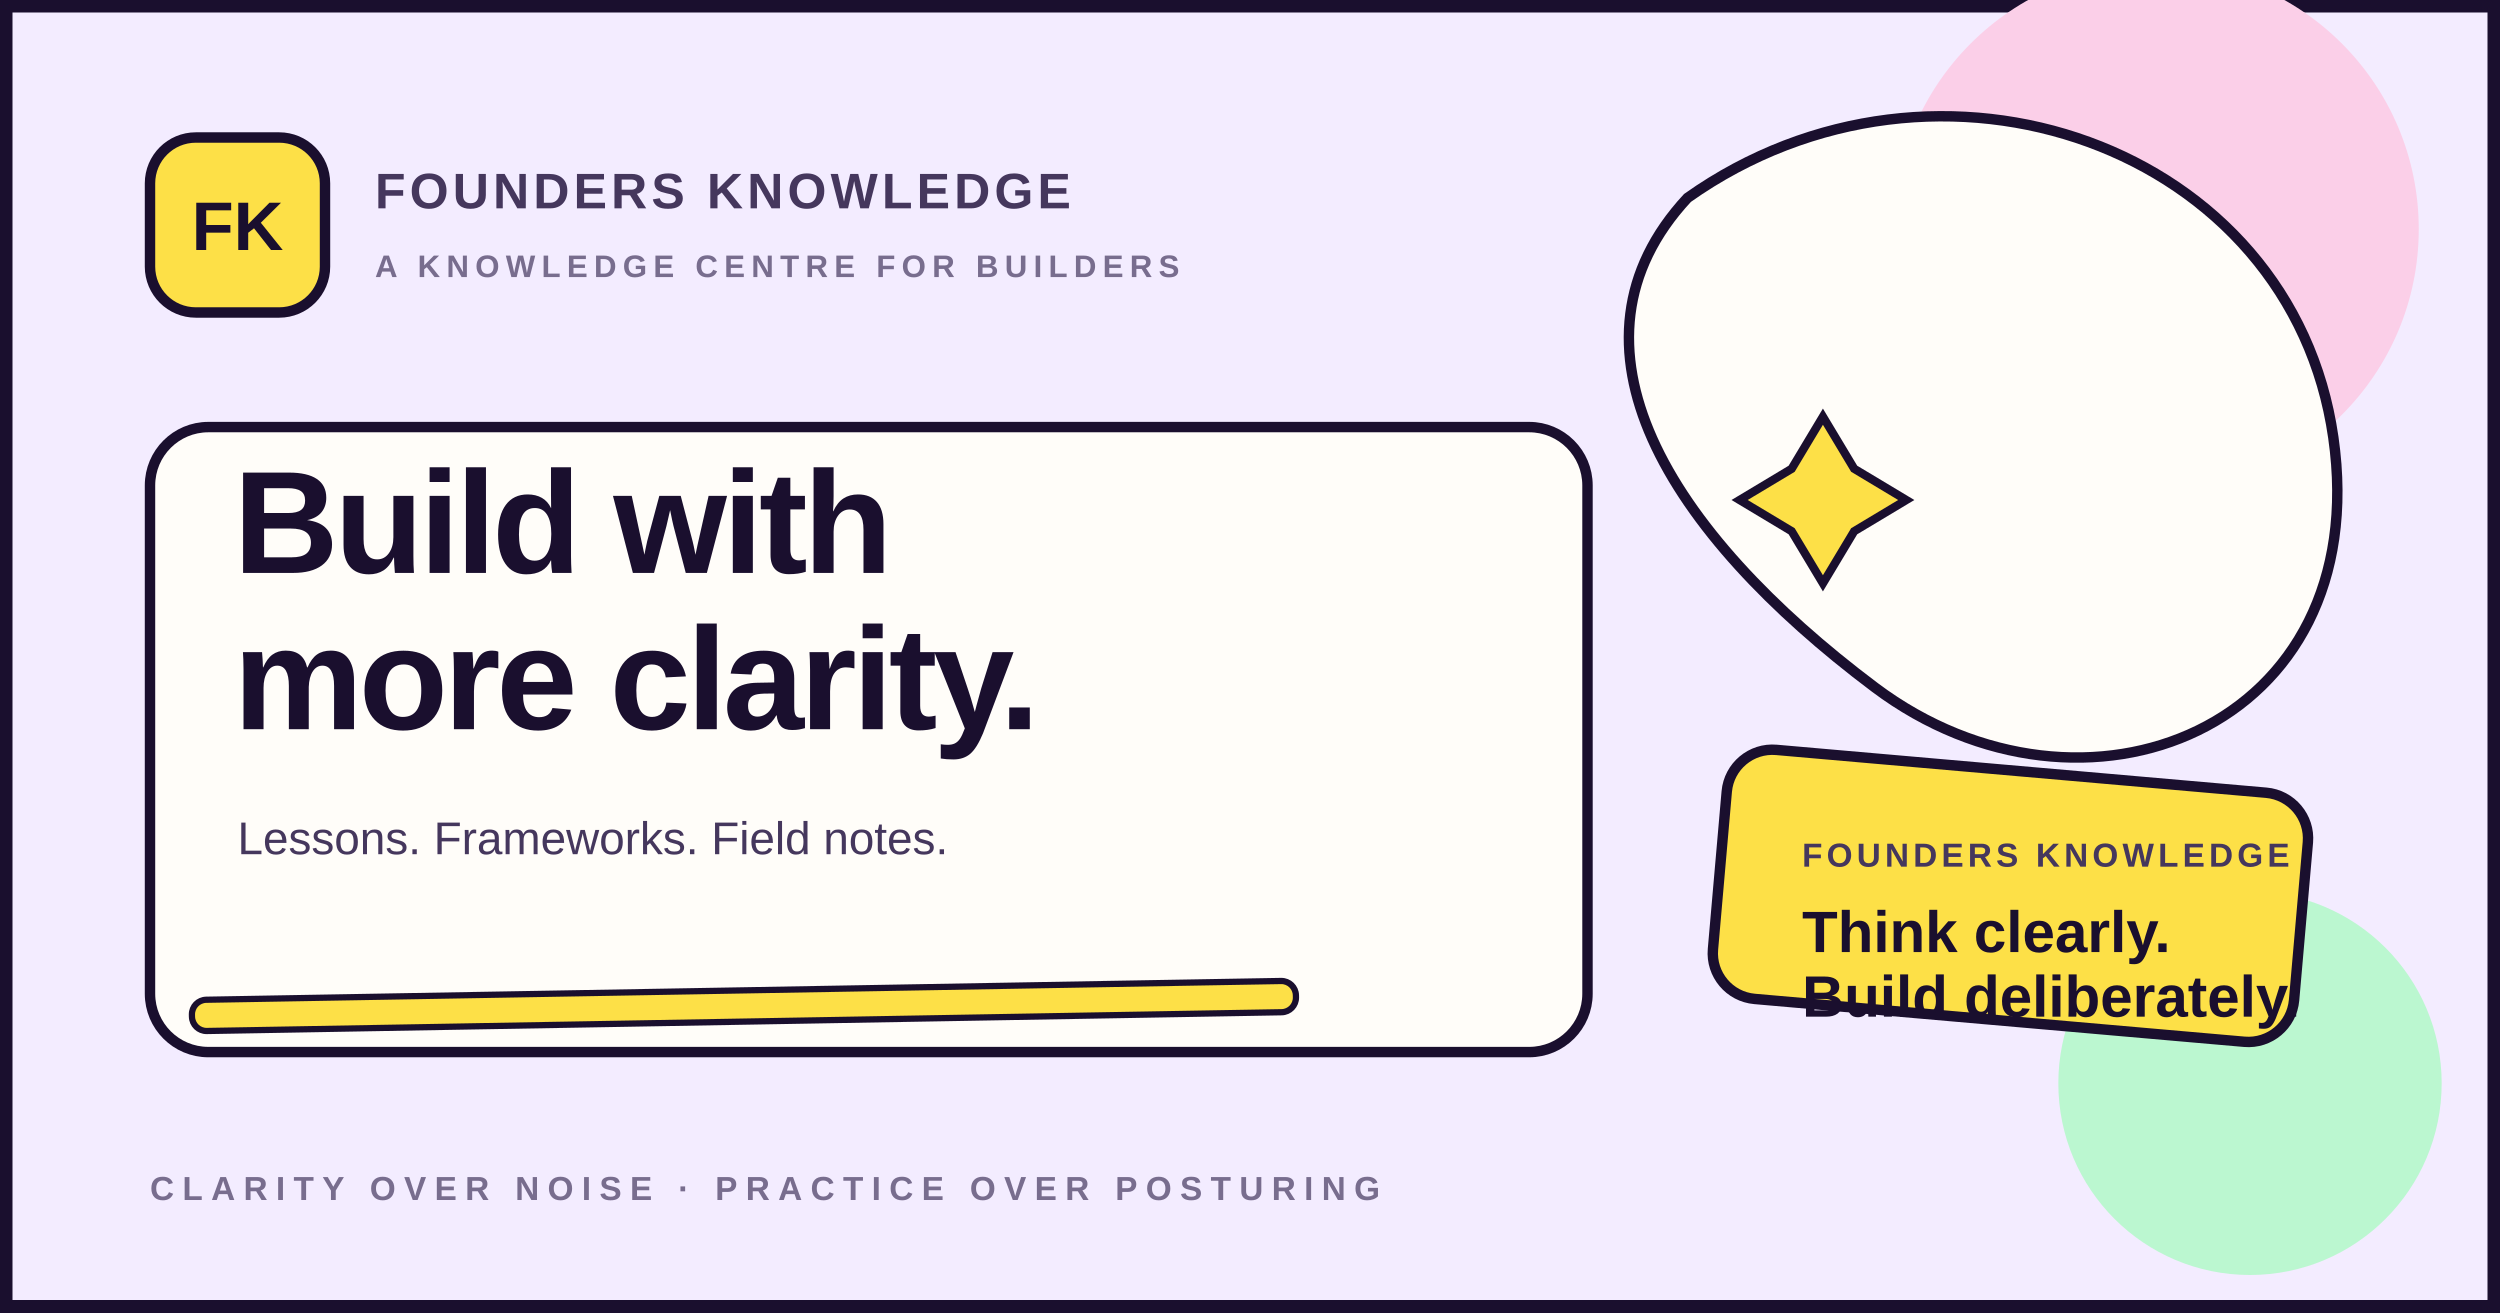
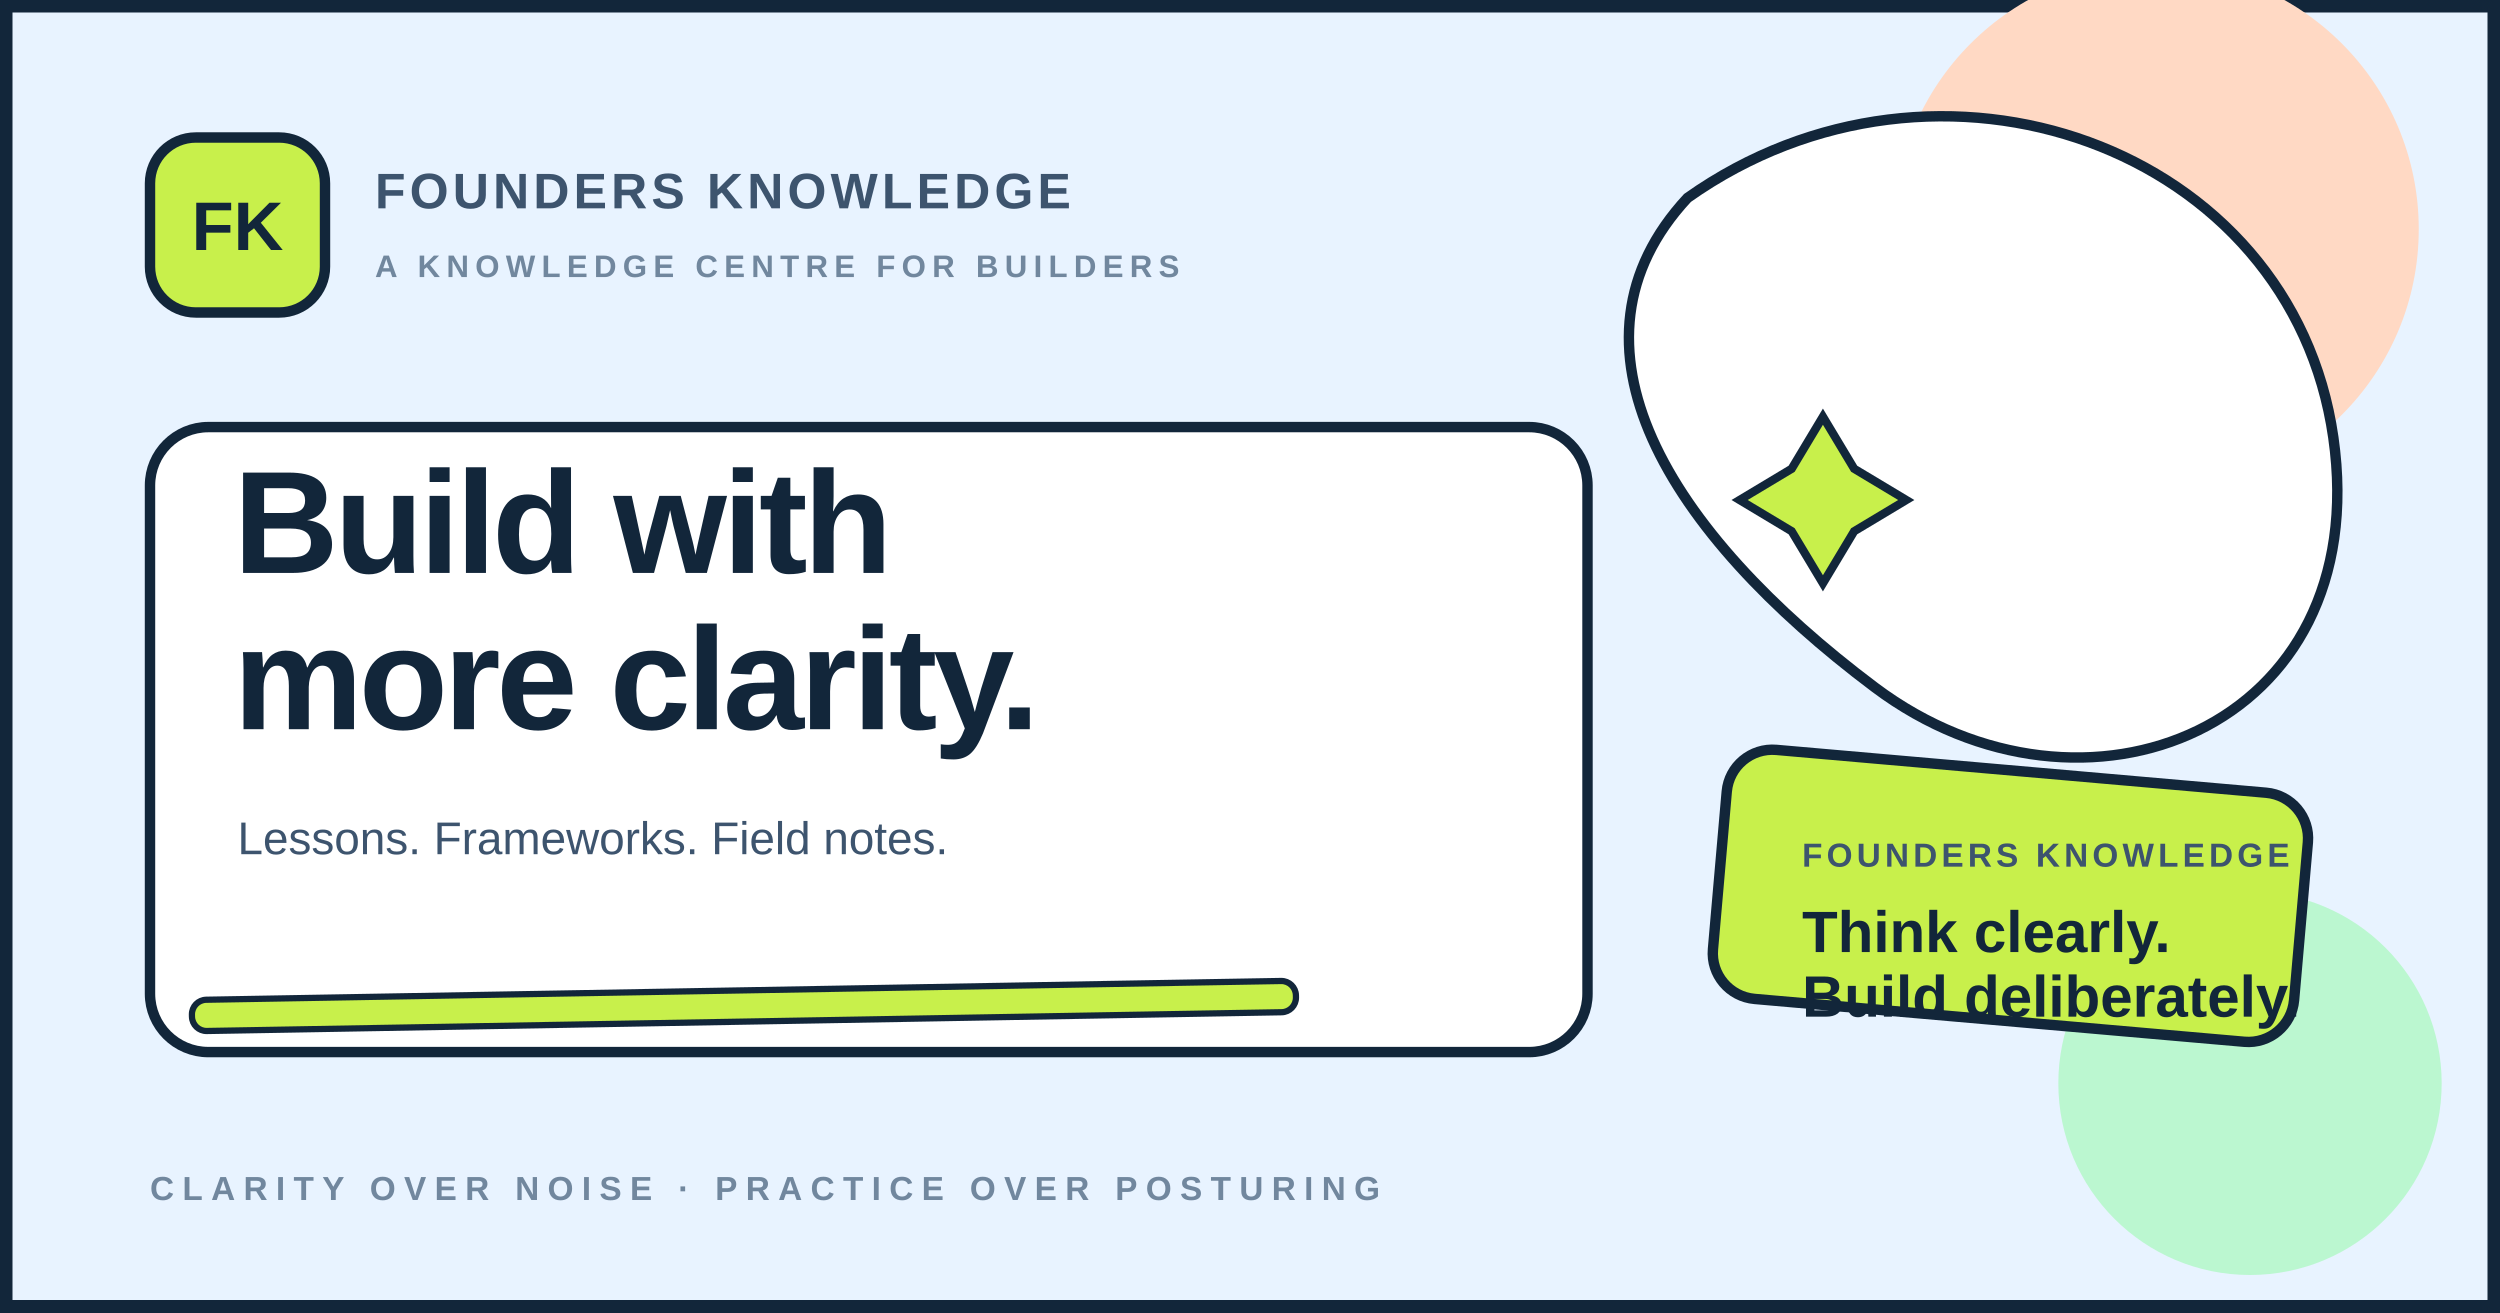
<svg xmlns="http://www.w3.org/2000/svg" width="1200" height="630" viewBox="0 0 1200 630">
-   <rect width="1200" height="630" fill="#f3ecff" />
-   <path d="M0 0H1200V630H0Z" fill="none" stroke="#1a0f2e" stroke-width="12" />
-   <circle cx="1035" cy="110" r="126" fill="#fbcfe8" />
+   <rect width="1200" height="630" fill="#e8f3ff" />
+   <path d="M0 0H1200V630H0Z" fill="none" stroke="#12263a" stroke-width="12" />
+   <circle cx="1035" cy="110" r="126" fill="#ffd9c4" />
  <circle cx="1080" cy="520" r="92" fill="#bbf7d0" />
-   <path d="M810 95 C930 10 1100 70 1120 210 C1140 350 1000 405 900 330 C800 255 745 165 810 95Z" fill="#fffdf9" stroke="#1a0f2e" stroke-width="5" />
-   <rect x="72" y="66" width="84" height="84" rx="22" fill="#fde047" stroke="#1a0f2e" stroke-width="5" />
-   <text x="114" y="120" text-anchor="middle" font-family="Fredoka,Arial,sans-serif" font-size="33" font-weight="700" fill="#1a0f2e">FK</text>
-   <text x="180" y="100" font-family="Space Grotesk,Arial,sans-serif" font-size="24" font-weight="700" letter-spacing="2" fill="#45375d">FOUNDERS KNOWLEDGE</text>
-   <text x="180" y="133" font-family="Space Grotesk,Arial,sans-serif" font-size="15" font-weight="600" letter-spacing="3" fill="#786d8e">A KNOWLEDGE CENTRE FOR BUILDERS</text>
-   <rect x="72" y="205" width="690" height="300" rx="28" fill="#fffdf9" stroke="#1a0f2e" stroke-width="5" />
-   <rect x="92" y="480" width="530" height="15" rx="7" fill="#fde047" stroke="#1a0f2e" stroke-width="3" transform="rotate(-1 92 480)" />
-   <text x="112" y="275" font-family="Fredoka,Arial,sans-serif" font-size="70" font-weight="700" letter-spacing="-2" fill="#1a0f2e">Build with</text>
-   <text x="112" y="350" font-family="Fredoka,Arial,sans-serif" font-size="70" font-weight="700" letter-spacing="-2" fill="#1a0f2e">more clarity.</text>
-   <text x="114" y="410" font-family="Space Grotesk,Arial,sans-serif" font-size="22" font-weight="500" fill="#45375d">Lessons. Frameworks. Field notes.</text>
-   <rect x="825" y="370" width="280" height="120" rx="22" fill="#fde047" stroke="#1a0f2e" stroke-width="5" transform="rotate(5 965 430)" />
-   <text x="865" y="416" font-family="Space Grotesk,Arial,sans-serif" font-size="16" font-weight="700" letter-spacing="2" fill="#45375d">FOUNDERS KNOWLEDGE</text>
-   <text x="865" y="457" font-family="Fredoka,Arial,sans-serif" font-size="28" font-weight="600" fill="#1a0f2e">Think clearly.</text>
-   <text x="865" y="488" font-family="Fredoka,Arial,sans-serif" font-size="28" font-weight="600" fill="#1a0f2e">Build deliberately.</text>
-   <path d="M875 200l15 25 25 15-25 15-15 25-15-25-25-15 25-15Z" fill="#fde047" stroke="#1a0f2e" stroke-width="4" />
-   <text x="72" y="576" font-family="Space Grotesk,Arial,sans-serif" font-size="16" font-weight="700" letter-spacing="4" fill="#786d8e">CLARITY OVER NOISE · PRACTICE OVER POSTURING</text>
+   <path d="M810 95 C930 10 1100 70 1120 210 C1140 350 1000 405 900 330 C800 255 745 165 810 95Z" fill="#ffffff" stroke="#12263a" stroke-width="5" />
+   <rect x="72" y="66" width="84" height="84" rx="22" fill="#c8f04b" stroke="#12263a" stroke-width="5" />
+   <text x="114" y="120" text-anchor="middle" font-family="Fredoka,Arial,sans-serif" font-size="33" font-weight="700" fill="#12263a">FK</text>
+   <text x="180" y="100" font-family="Space Grotesk,Arial,sans-serif" font-size="24" font-weight="700" letter-spacing="2" fill="#3d546e">FOUNDERS KNOWLEDGE</text>
+   <text x="180" y="133" font-family="Space Grotesk,Arial,sans-serif" font-size="15" font-weight="600" letter-spacing="3" fill="#71879e">A KNOWLEDGE CENTRE FOR BUILDERS</text>
+   <rect x="72" y="205" width="690" height="300" rx="28" fill="#ffffff" stroke="#12263a" stroke-width="5" />
+   <rect x="92" y="480" width="530" height="15" rx="7" fill="#c8f04b" stroke="#12263a" stroke-width="3" transform="rotate(-1 92 480)" />
+   <text x="112" y="275" font-family="Fredoka,Arial,sans-serif" font-size="70" font-weight="700" letter-spacing="-2" fill="#12263a">Build with</text>
+   <text x="112" y="350" font-family="Fredoka,Arial,sans-serif" font-size="70" font-weight="700" letter-spacing="-2" fill="#12263a">more clarity.</text>
+   <text x="114" y="410" font-family="Space Grotesk,Arial,sans-serif" font-size="22" font-weight="500" fill="#3d546e">Lessons. Frameworks. Field notes.</text>
+   <rect x="825" y="370" width="280" height="120" rx="22" fill="#c8f04b" stroke="#12263a" stroke-width="5" transform="rotate(5 965 430)" />
+   <text x="865" y="416" font-family="Space Grotesk,Arial,sans-serif" font-size="16" font-weight="700" letter-spacing="2" fill="#3d546e">FOUNDERS KNOWLEDGE</text>
+   <text x="865" y="457" font-family="Fredoka,Arial,sans-serif" font-size="28" font-weight="600" fill="#12263a">Think clearly.</text>
+   <text x="865" y="488" font-family="Fredoka,Arial,sans-serif" font-size="28" font-weight="600" fill="#12263a">Build deliberately.</text>
+   <path d="M875 200l15 25 25 15-25 15-15 25-15-25-25-15 25-15Z" fill="#c8f04b" stroke="#12263a" stroke-width="4" />
+   <text x="72" y="576" font-family="Space Grotesk,Arial,sans-serif" font-size="16" font-weight="700" letter-spacing="4" fill="#71879e">CLARITY OVER NOISE · PRACTICE OVER POSTURING</text>
</svg>
